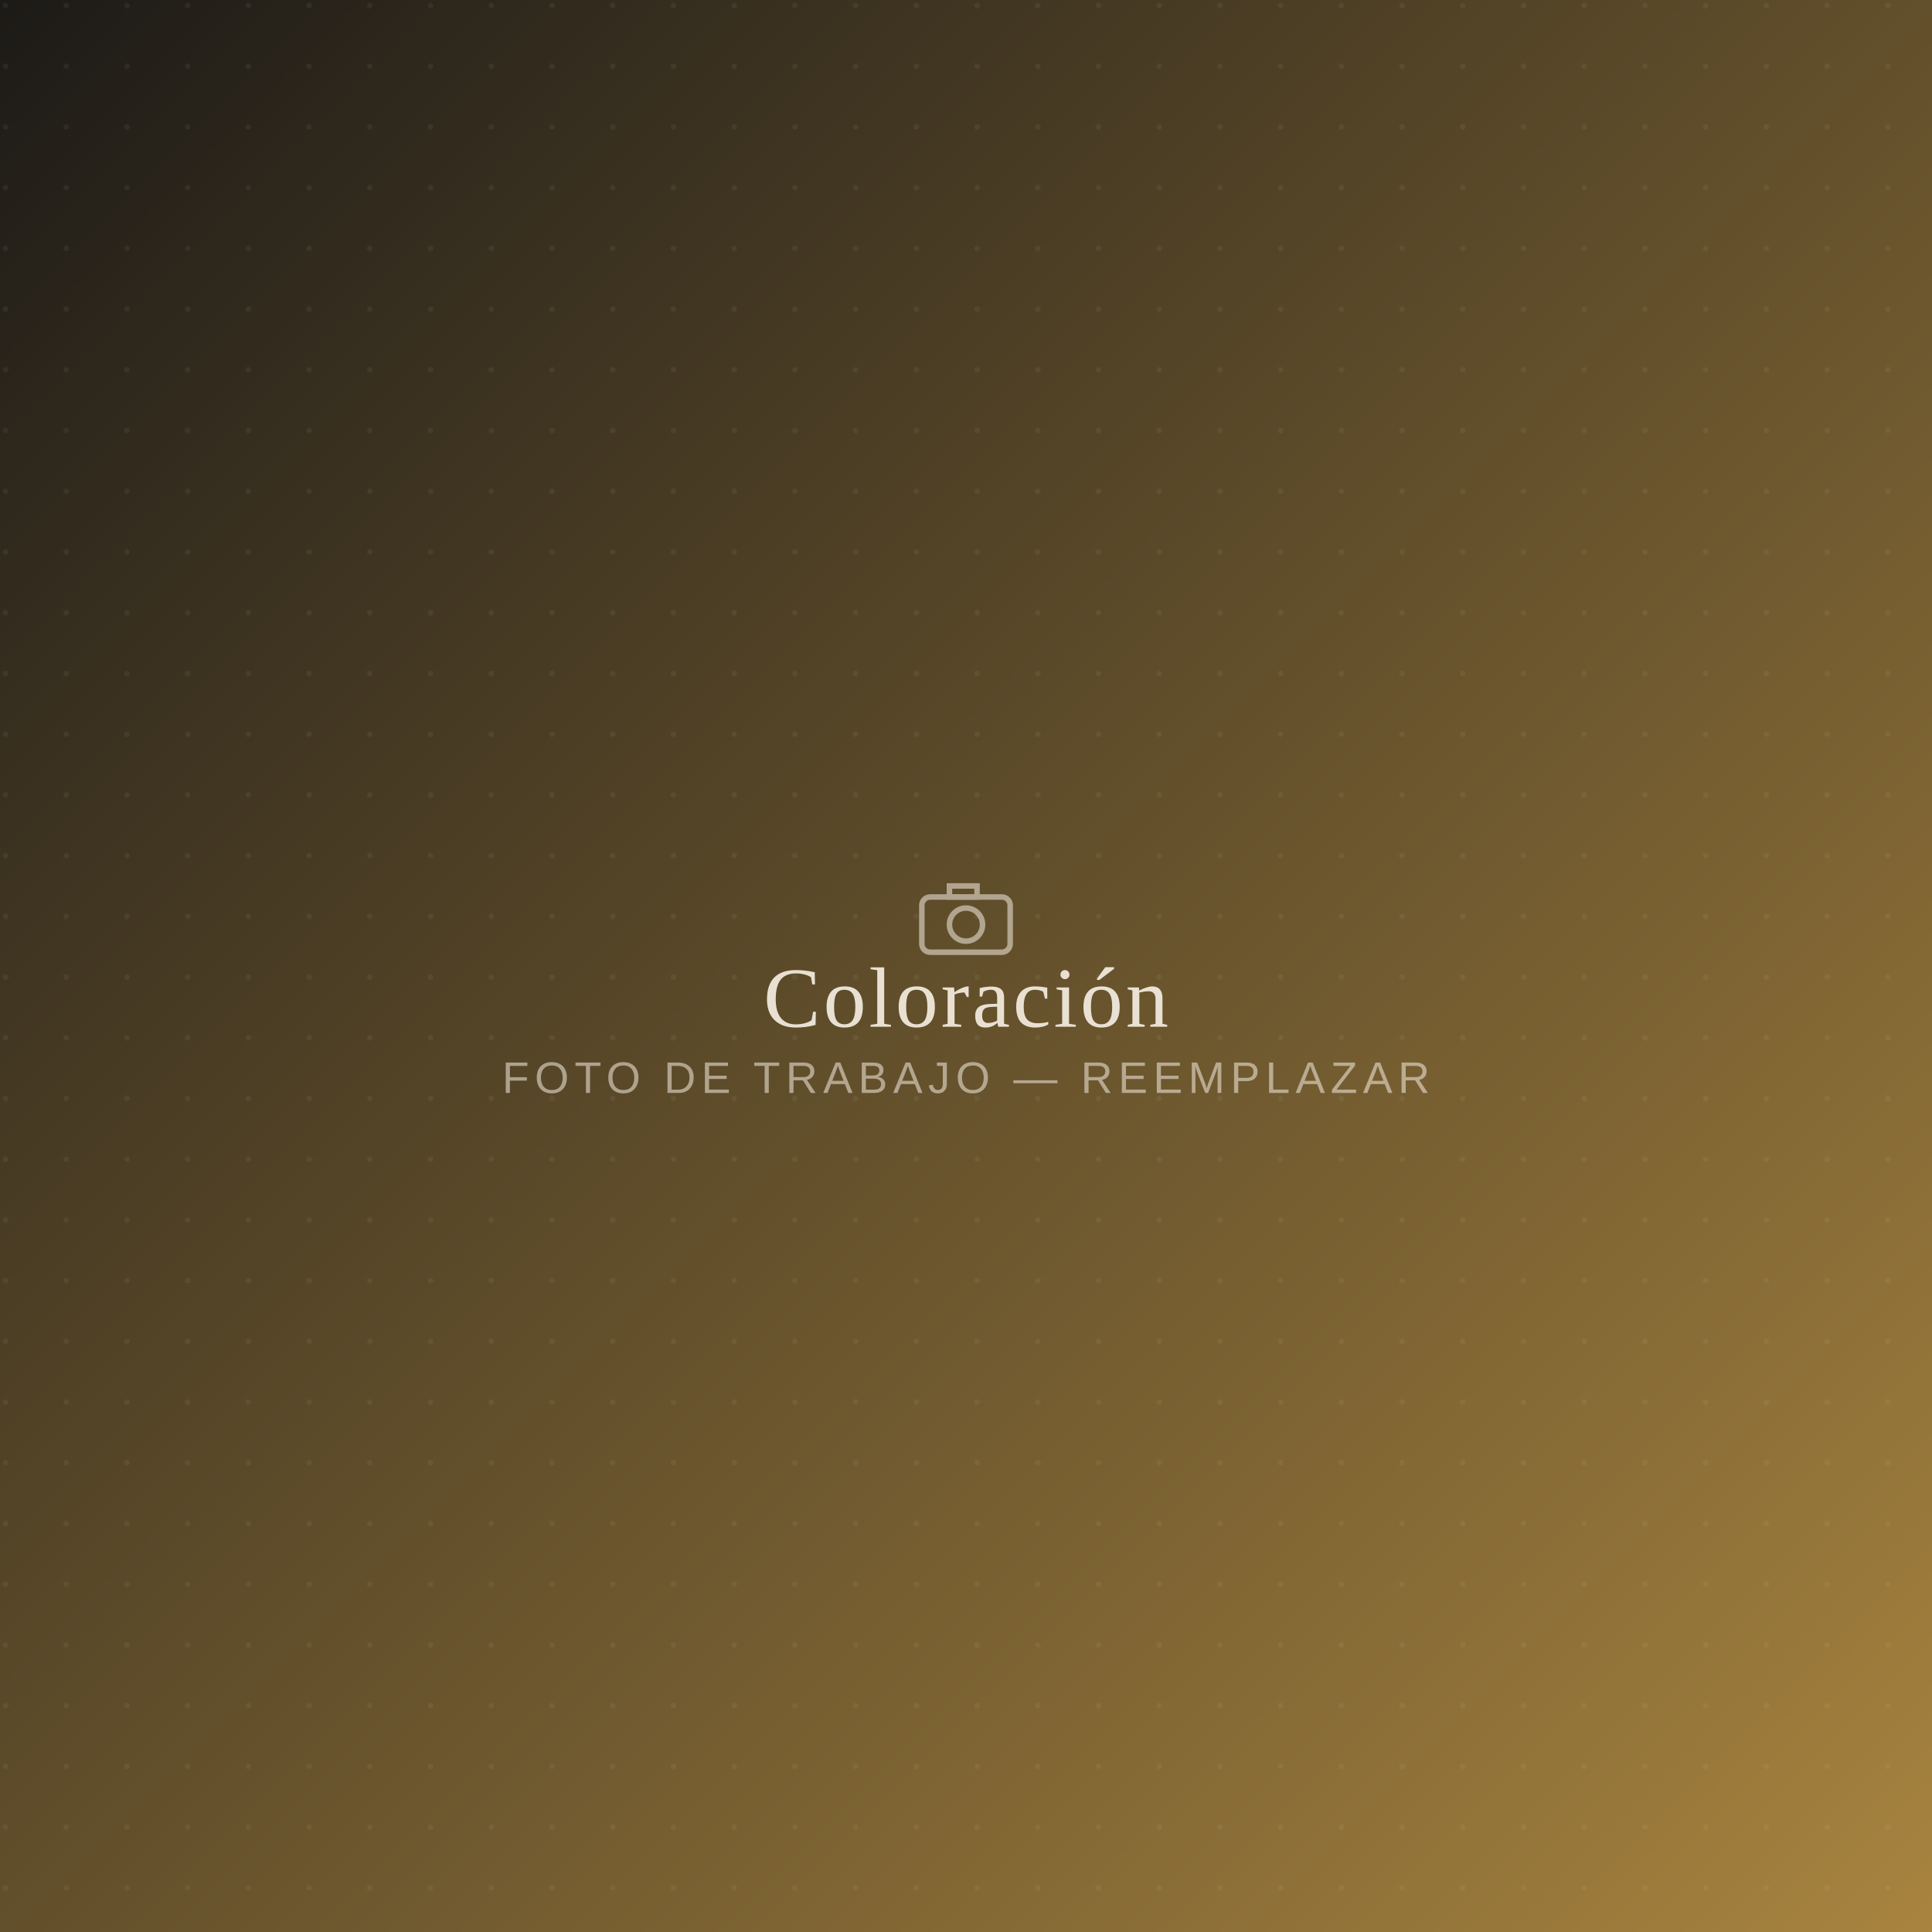
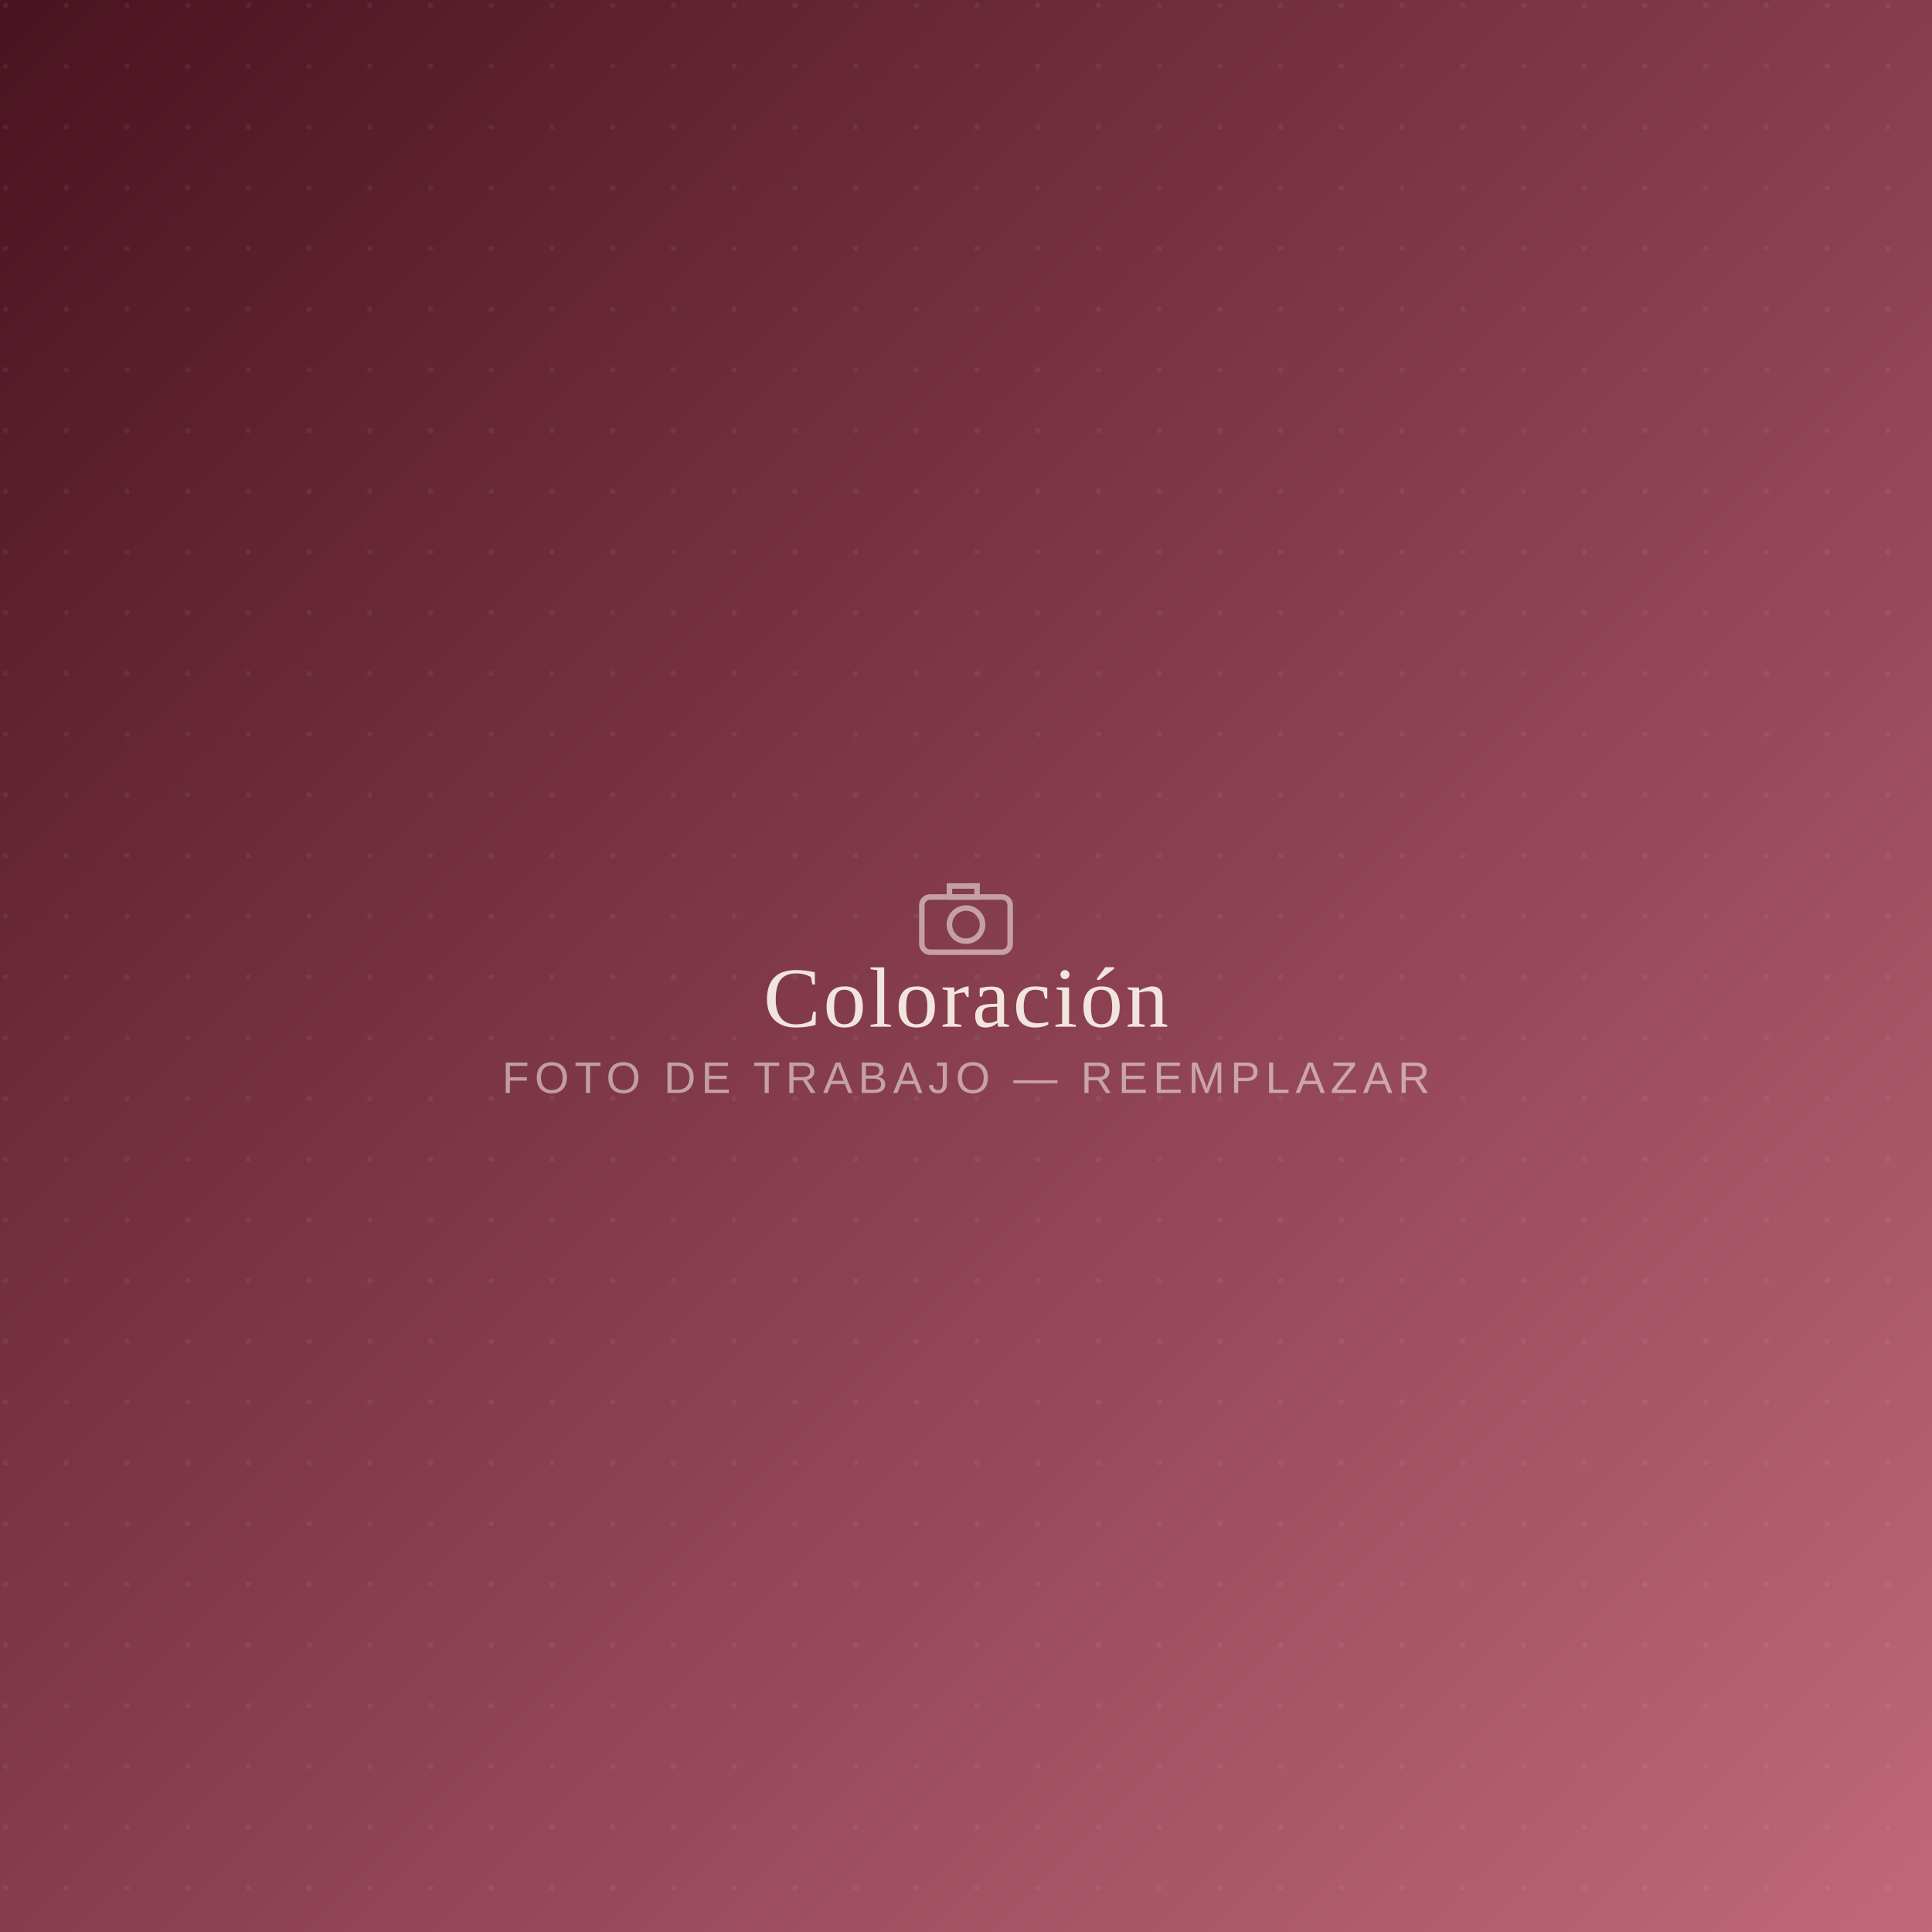
<svg xmlns="http://www.w3.org/2000/svg" width="700" height="700" viewBox="0 0 700 700">
  <defs>
    <linearGradient id="trabajo_6" x1="0%" y1="0%" x2="100%" y2="100%">
-       <stop offset="0%" stop-color="#1c1a17" />
-       <stop offset="100%" stop-color="#a8843f" />
+       <stop offset="0%" stop-color="#4a1220" />
+       <stop offset="100%" stop-color="#c2687c" />
    </linearGradient>
    <pattern id="trabajo_6_dots" width="22" height="22" patternUnits="userSpaceOnUse">
-       <circle cx="2" cy="2" r="1" fill="#f4ede1" opacity="0.06" />
+       <circle cx="2" cy="2" r="1" fill="#faf3ea" opacity="0.06" />
    </pattern>
  </defs>
  <rect width="700" height="700" fill="url(#trabajo_6)" />
  <rect width="700" height="700" fill="url(#trabajo_6_dots)" />
  <g transform="translate(350.0,332.0)">
-     <g transform="translate(-16,-11)" opacity="0.55" fill="none" stroke="#f4ede1" stroke-width="2">
+     <g transform="translate(-16,-11)" opacity="0.55" fill="none" stroke="#faf3ea" stroke-width="2">
      <rect x="0" y="4" width="32" height="20" rx="3" />
      <circle cx="16" cy="14" r="6" />
      <rect x="10" y="0" width="10" height="4" />
    </g>
  </g>
-   <text x="50%" y="372.0" font-family="Georgia, 'Times New Roman', serif" font-size="31" fill="#f4ede1" text-anchor="middle" opacity="0.92" letter-spacing="1">Coloración</text>
-   <text x="50%" y="396.0" font-family="Arial, Helvetica, sans-serif" font-size="16" fill="#f4ede1" text-anchor="middle" opacity="0.55" letter-spacing="2">FOTO DE TRABAJO — REEMPLAZAR</text>
+   <text x="50%" y="372.0" font-family="Georgia, 'Times New Roman', serif" font-size="31" fill="#faf3ea" text-anchor="middle" opacity="0.92" letter-spacing="1">Coloración</text>
+   <text x="50%" y="396.0" font-family="Arial, Helvetica, sans-serif" font-size="16" fill="#faf3ea" text-anchor="middle" opacity="0.55" letter-spacing="2">FOTO DE TRABAJO — REEMPLAZAR</text>
</svg>
